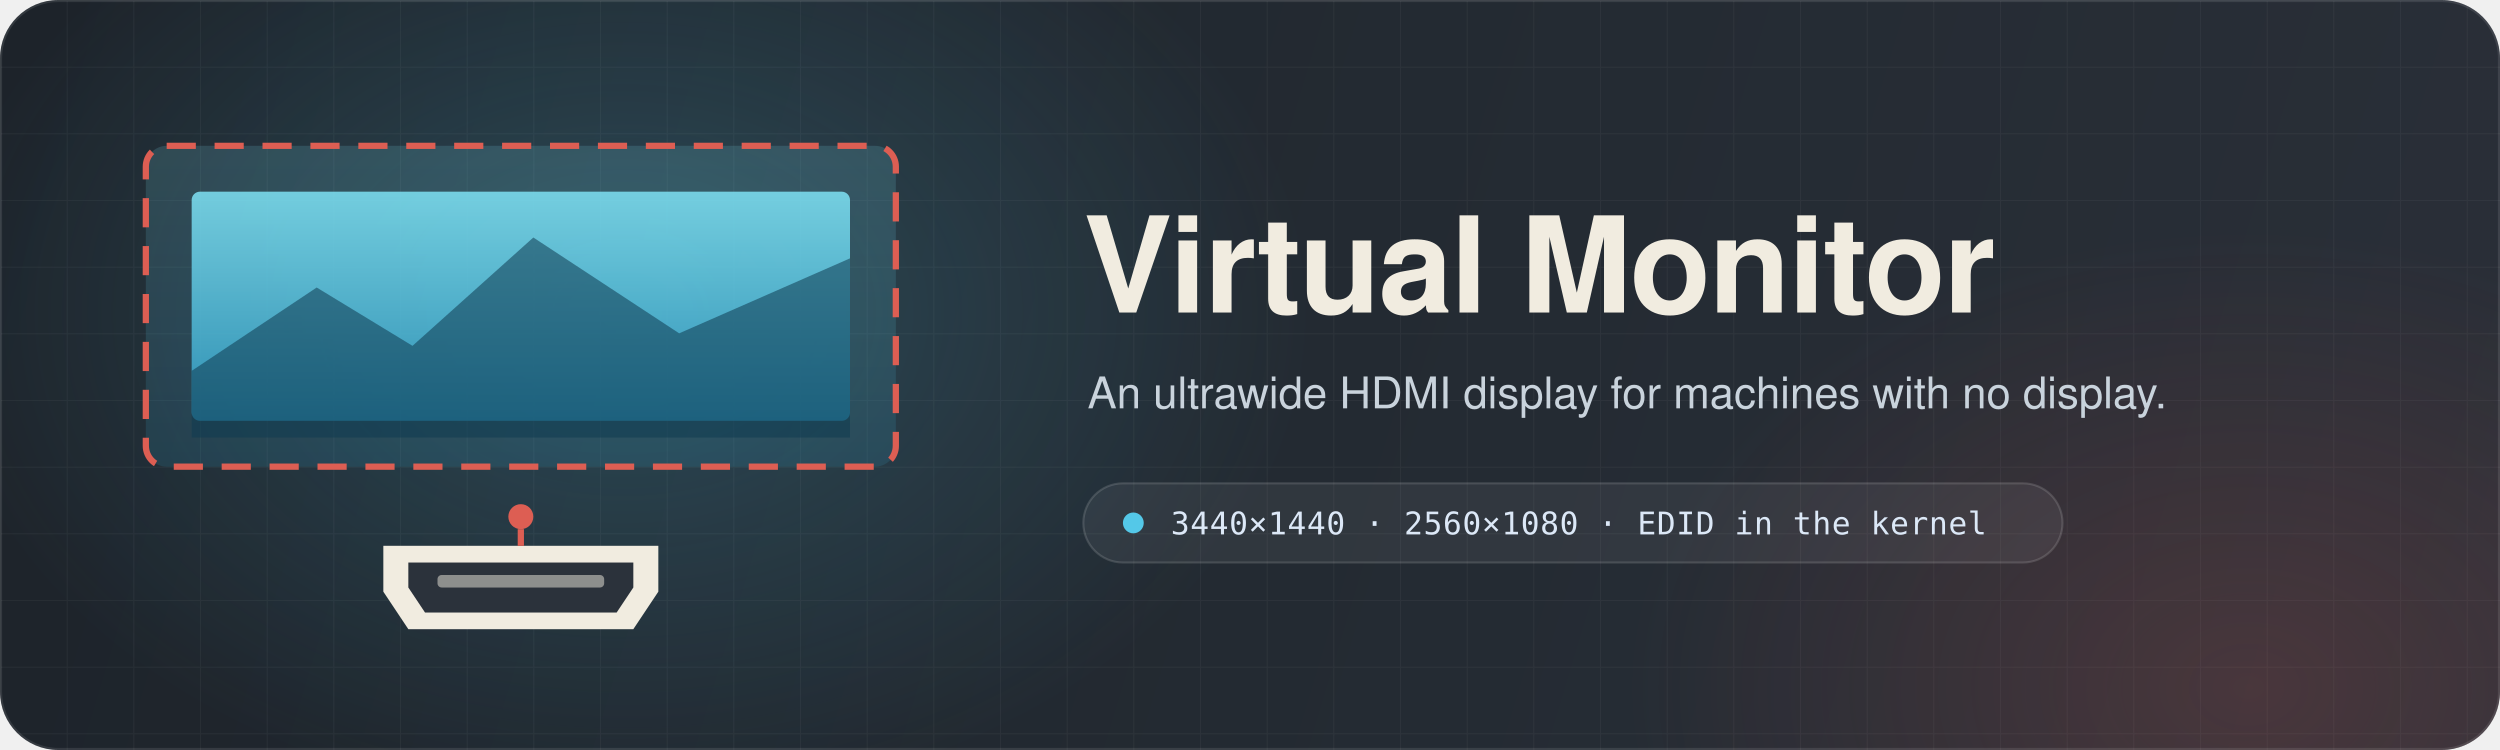
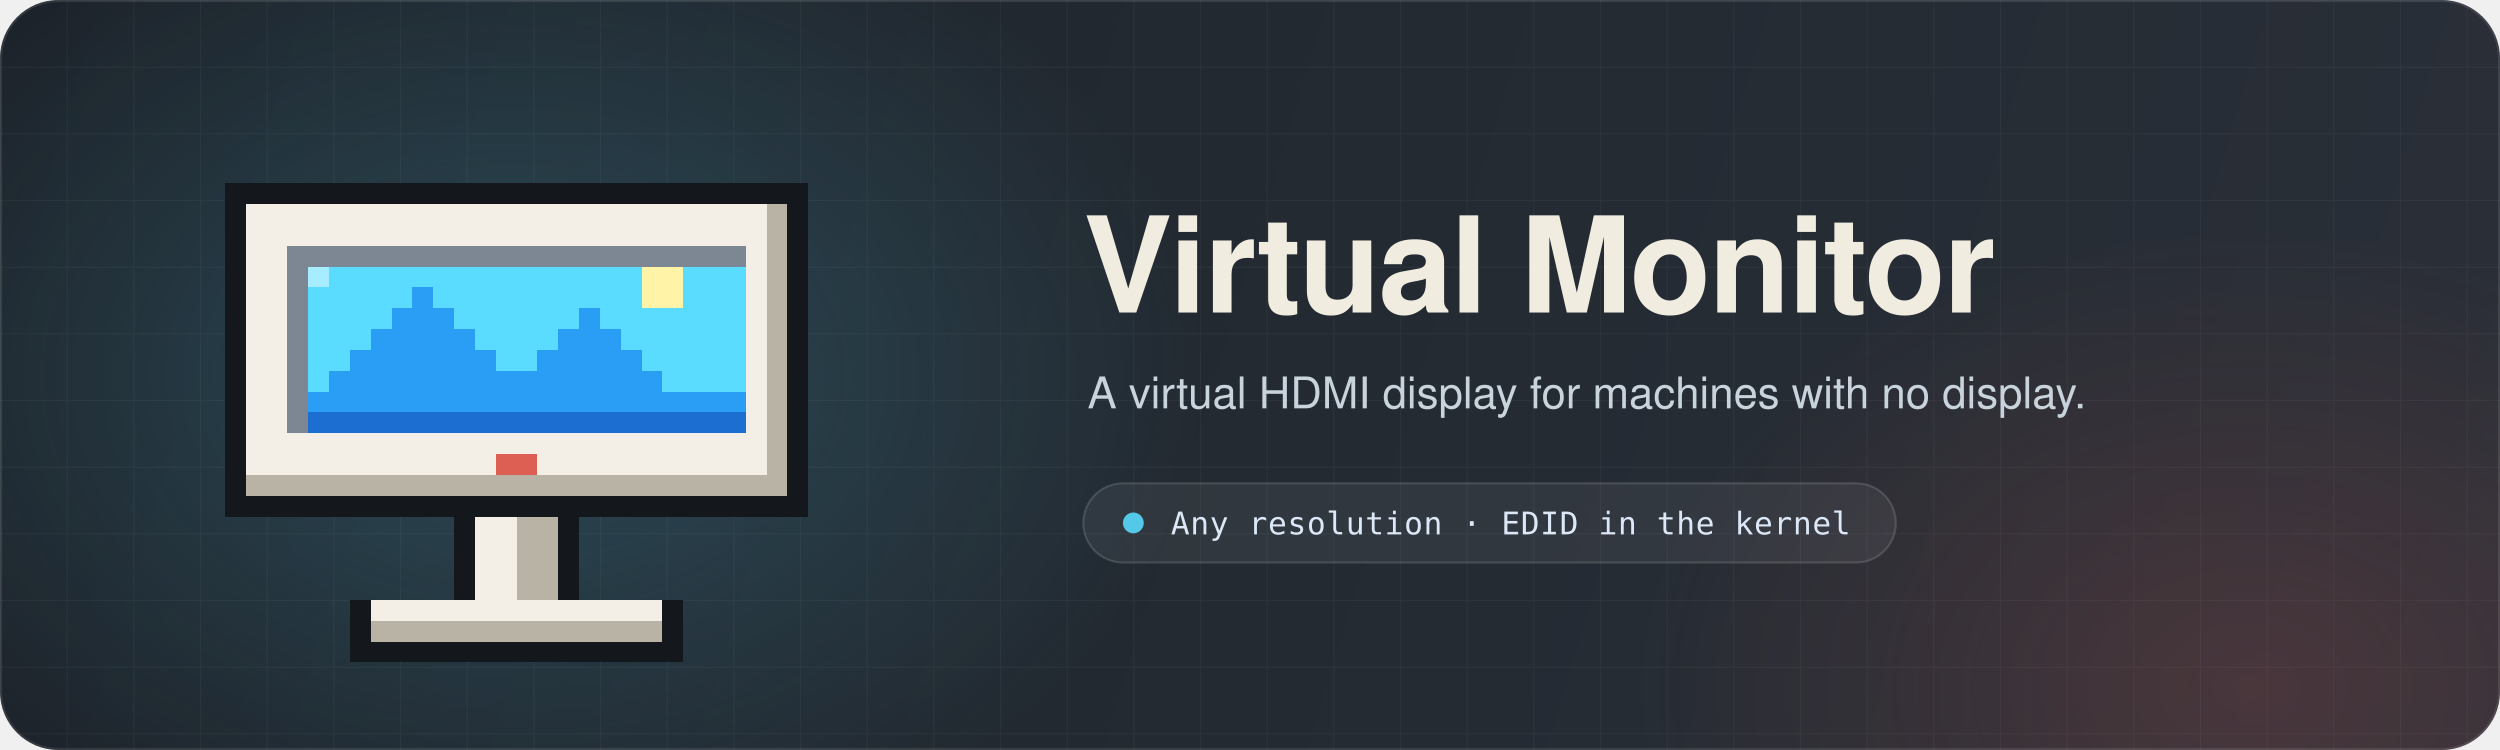
<svg xmlns="http://www.w3.org/2000/svg" viewBox="0 0 1200 360" fill="none" role="img" aria-labelledby="title description">
  <defs>
    <linearGradient id="background" x1="0" y1="0" x2="1200" y2="360" gradientUnits="userSpaceOnUse">
      <stop stop-color="#1D232A" />
      <stop offset=".6" stop-color="#242B33" />
      <stop offset="1" stop-color="#2A2F38" />
    </linearGradient>
    <linearGradient id="screen" x1="0" y1="0" x2="0" y2="1">
      <stop stop-color="#7FE3F5" />
      <stop offset="1" stop-color="#2F9CC4" />
    </linearGradient>
-     <radialGradient id="glow" cx="0" cy="0" r="1" gradientTransform="matrix(0 240 -330 0 300 150)" gradientUnits="userSpaceOnUse">
+     <radialGradient id="glow" cx="0" cy="0" r="1" gradientTransform="matrix(0 240 -330 0 250 180)" gradientUnits="userSpaceOnUse">
      <stop stop-color="#54C8E8" stop-opacity=".22" />
      <stop offset="1" stop-color="#54C8E8" stop-opacity="0" />
    </radialGradient>
    <radialGradient id="glowCoral" cx="0" cy="0" r="1" gradientTransform="matrix(0 220 -300 0 1080 330)" gradientUnits="userSpaceOnUse">
      <stop stop-color="#DD5E53" stop-opacity=".18" />
      <stop offset="1" stop-color="#DD5E53" stop-opacity="0" />
    </radialGradient>
    <pattern id="grid" width="32" height="32" patternUnits="userSpaceOnUse">
      <path d="M32 0H0v32" stroke="#FFFFFF" stroke-opacity=".04" />
    </pattern>
    <clipPath id="frame">
      <rect width="1200" height="360" rx="28" />
    </clipPath>
  </defs>
  <g clip-path="url(#frame)">
    <rect width="1200" height="360" fill="url(#background)" />
    <rect width="1200" height="360" fill="url(#grid)" />
    <rect width="1200" height="360" fill="url(#glow)" />
    <rect width="1200" height="360" fill="url(#glowCoral)" />
  </g>
  <rect x=".5" y=".5" width="1199" height="359" rx="27.5" stroke="#FFFFFF" stroke-opacity=".1" />
-   <g transform="translate(70 70)">
-     <rect x="0" y="0" width="360" height="154" rx="10" fill="url(#screen)" fill-opacity=".16" stroke="#DD5E53" stroke-width="3" stroke-dasharray="14 9" />
-     <rect x="22" y="22" width="316" height="110" rx="4" fill="url(#screen)" fill-opacity=".85" />
-     <path d="M22 108l60-40 46 28 58-52 70 46 82-36v86H22z" fill="#0F3B50" fill-opacity=".55" />
-   </g>
-   <g transform="translate(184 262)">
-     <path d="M0 0h132v22l-12 18H12L0 22z" fill="#F1ECE0" />
-     <path d="M12 8h108v12l-8 12H20l-8-12z" fill="#2B323B" />
-     <rect x="26" y="14" width="80" height="6" rx="2" fill="#F1ECE0" fill-opacity=".5" />
-     <circle cx="66" cy="-14" r="6" fill="#DD5E53" />
-     <path d="M66 -8v8" stroke="#DD5E53" stroke-width="3" />
+   <g transform="translate(88 38)" shape-rendering="crispEdges">
+     <rect x="20" y="50" width="280" height="10" fill="#14181d" />
+     <rect x="20" y="60" width="10" height="10" fill="#14181d" />
+     <rect x="30" y="60" width="250" height="10" fill="#f3efe6" />
+     <rect x="280" y="60" width="10" height="10" fill="#b9b3a6" />
+     <rect x="290" y="60" width="10" height="10" fill="#14181d" />
+     <rect x="20" y="70" width="10" height="10" fill="#14181d" />
+     <rect x="30" y="70" width="250" height="10" fill="#f3efe6" />
+     <rect x="280" y="70" width="10" height="10" fill="#b9b3a6" />
+     <rect x="290" y="70" width="10" height="10" fill="#14181d" />
+     <rect x="20" y="80" width="10" height="10" fill="#14181d" />
+     <rect x="30" y="80" width="20" height="10" fill="#f3efe6" />
+     <rect x="50" y="80" width="220" height="10" fill="#7d8794" />
+     <rect x="270" y="80" width="10" height="10" fill="#f3efe6" />
+     <rect x="280" y="80" width="10" height="10" fill="#b9b3a6" />
+     <rect x="290" y="80" width="10" height="10" fill="#14181d" />
+     <rect x="20" y="90" width="10" height="10" fill="#14181d" />
+     <rect x="30" y="90" width="20" height="10" fill="#f3efe6" />
+     <rect x="50" y="90" width="10" height="10" fill="#7d8794" />
+     <rect x="60" y="90" width="10" height="10" fill="#a8ecff" />
+     <rect x="70" y="90" width="150" height="10" fill="#59dcff" />
+     <rect x="220" y="90" width="20" height="10" fill="#fff3a8" />
+     <rect x="240" y="90" width="30" height="10" fill="#59dcff" />
+     <rect x="270" y="90" width="10" height="10" fill="#f3efe6" />
+     <rect x="280" y="90" width="10" height="10" fill="#b9b3a6" />
+     <rect x="290" y="90" width="10" height="10" fill="#14181d" />
+     <rect x="20" y="100" width="10" height="10" fill="#14181d" />
+     <rect x="30" y="100" width="20" height="10" fill="#f3efe6" />
+     <rect x="50" y="100" width="10" height="10" fill="#7d8794" />
+     <rect x="60" y="100" width="50" height="10" fill="#59dcff" />
+     <rect x="110" y="100" width="10" height="10" fill="#2a9df4" />
+     <rect x="120" y="100" width="100" height="10" fill="#59dcff" />
+     <rect x="220" y="100" width="20" height="10" fill="#fff3a8" />
+     <rect x="240" y="100" width="30" height="10" fill="#59dcff" />
+     <rect x="270" y="100" width="10" height="10" fill="#f3efe6" />
+     <rect x="280" y="100" width="10" height="10" fill="#b9b3a6" />
+     <rect x="290" y="100" width="10" height="10" fill="#14181d" />
+     <rect x="20" y="110" width="10" height="10" fill="#14181d" />
+     <rect x="30" y="110" width="20" height="10" fill="#f3efe6" />
+     <rect x="50" y="110" width="10" height="10" fill="#7d8794" />
+     <rect x="60" y="110" width="40" height="10" fill="#59dcff" />
+     <rect x="100" y="110" width="30" height="10" fill="#2a9df4" />
+     <rect x="130" y="110" width="60" height="10" fill="#59dcff" />
+     <rect x="190" y="110" width="10" height="10" fill="#2a9df4" />
+     <rect x="200" y="110" width="70" height="10" fill="#59dcff" />
+     <rect x="270" y="110" width="10" height="10" fill="#f3efe6" />
+     <rect x="280" y="110" width="10" height="10" fill="#b9b3a6" />
+     <rect x="290" y="110" width="10" height="10" fill="#14181d" />
+     <rect x="20" y="120" width="10" height="10" fill="#14181d" />
+     <rect x="30" y="120" width="20" height="10" fill="#f3efe6" />
+     <rect x="50" y="120" width="10" height="10" fill="#7d8794" />
+     <rect x="60" y="120" width="30" height="10" fill="#59dcff" />
+     <rect x="90" y="120" width="50" height="10" fill="#2a9df4" />
+     <rect x="140" y="120" width="40" height="10" fill="#59dcff" />
+     <rect x="180" y="120" width="30" height="10" fill="#2a9df4" />
+     <rect x="210" y="120" width="60" height="10" fill="#59dcff" />
+     <rect x="270" y="120" width="10" height="10" fill="#f3efe6" />
+     <rect x="280" y="120" width="10" height="10" fill="#b9b3a6" />
+     <rect x="290" y="120" width="10" height="10" fill="#14181d" />
+     <rect x="20" y="130" width="10" height="10" fill="#14181d" />
+     <rect x="30" y="130" width="20" height="10" fill="#f3efe6" />
+     <rect x="50" y="130" width="10" height="10" fill="#7d8794" />
+     <rect x="60" y="130" width="20" height="10" fill="#59dcff" />
+     <rect x="80" y="130" width="70" height="10" fill="#2a9df4" />
+     <rect x="150" y="130" width="20" height="10" fill="#59dcff" />
+     <rect x="170" y="130" width="50" height="10" fill="#2a9df4" />
+     <rect x="220" y="130" width="50" height="10" fill="#59dcff" />
+     <rect x="270" y="130" width="10" height="10" fill="#f3efe6" />
+     <rect x="280" y="130" width="10" height="10" fill="#b9b3a6" />
+     <rect x="290" y="130" width="10" height="10" fill="#14181d" />
+     <rect x="20" y="140" width="10" height="10" fill="#14181d" />
+     <rect x="30" y="140" width="20" height="10" fill="#f3efe6" />
+     <rect x="50" y="140" width="10" height="10" fill="#7d8794" />
+     <rect x="60" y="140" width="10" height="10" fill="#59dcff" />
+     <rect x="70" y="140" width="160" height="10" fill="#2a9df4" />
+     <rect x="230" y="140" width="40" height="10" fill="#59dcff" />
+     <rect x="270" y="140" width="10" height="10" fill="#f3efe6" />
+     <rect x="280" y="140" width="10" height="10" fill="#b9b3a6" />
+     <rect x="290" y="140" width="10" height="10" fill="#14181d" />
+     <rect x="20" y="150" width="10" height="10" fill="#14181d" />
+     <rect x="30" y="150" width="20" height="10" fill="#f3efe6" />
+     <rect x="50" y="150" width="10" height="10" fill="#7d8794" />
+     <rect x="60" y="150" width="210" height="10" fill="#2a9df4" />
+     <rect x="270" y="150" width="10" height="10" fill="#f3efe6" />
+     <rect x="280" y="150" width="10" height="10" fill="#b9b3a6" />
+     <rect x="290" y="150" width="10" height="10" fill="#14181d" />
+     <rect x="20" y="160" width="10" height="10" fill="#14181d" />
+     <rect x="30" y="160" width="20" height="10" fill="#f3efe6" />
+     <rect x="50" y="160" width="10" height="10" fill="#7d8794" />
+     <rect x="60" y="160" width="210" height="10" fill="#1c6fd1" />
+     <rect x="270" y="160" width="10" height="10" fill="#f3efe6" />
+     <rect x="280" y="160" width="10" height="10" fill="#b9b3a6" />
+     <rect x="290" y="160" width="10" height="10" fill="#14181d" />
+     <rect x="20" y="170" width="10" height="10" fill="#14181d" />
+     <rect x="30" y="170" width="250" height="10" fill="#f3efe6" />
+     <rect x="280" y="170" width="10" height="10" fill="#b9b3a6" />
+     <rect x="290" y="170" width="10" height="10" fill="#14181d" />
+     <rect x="20" y="180" width="10" height="10" fill="#14181d" />
+     <rect x="30" y="180" width="120" height="10" fill="#f3efe6" />
+     <rect x="150" y="180" width="20" height="10" fill="#dd5e53" />
+     <rect x="170" y="180" width="110" height="10" fill="#f3efe6" />
+     <rect x="280" y="180" width="10" height="10" fill="#b9b3a6" />
+     <rect x="290" y="180" width="10" height="10" fill="#14181d" />
+     <rect x="20" y="190" width="10" height="10" fill="#14181d" />
+     <rect x="30" y="190" width="260" height="10" fill="#b9b3a6" />
+     <rect x="290" y="190" width="10" height="10" fill="#14181d" />
+     <rect x="20" y="200" width="280" height="10" fill="#14181d" />
+     <rect x="130" y="210" width="10" height="10" fill="#14181d" />
+     <rect x="140" y="210" width="20" height="10" fill="#f3efe6" />
+     <rect x="160" y="210" width="20" height="10" fill="#b9b3a6" />
+     <rect x="180" y="210" width="10" height="10" fill="#14181d" />
+     <rect x="130" y="220" width="10" height="10" fill="#14181d" />
+     <rect x="140" y="220" width="20" height="10" fill="#f3efe6" />
+     <rect x="160" y="220" width="20" height="10" fill="#b9b3a6" />
+     <rect x="180" y="220" width="10" height="10" fill="#14181d" />
+     <rect x="130" y="230" width="10" height="10" fill="#14181d" />
+     <rect x="140" y="230" width="20" height="10" fill="#f3efe6" />
+     <rect x="160" y="230" width="20" height="10" fill="#b9b3a6" />
+     <rect x="180" y="230" width="10" height="10" fill="#14181d" />
+     <rect x="130" y="240" width="10" height="10" fill="#14181d" />
+     <rect x="140" y="240" width="20" height="10" fill="#f3efe6" />
+     <rect x="160" y="240" width="20" height="10" fill="#b9b3a6" />
+     <rect x="180" y="240" width="10" height="10" fill="#14181d" />
+     <rect x="80" y="250" width="10" height="10" fill="#14181d" />
+     <rect x="90" y="250" width="140" height="10" fill="#f3efe6" />
+     <rect x="230" y="250" width="10" height="10" fill="#14181d" />
+     <rect x="80" y="260" width="10" height="10" fill="#14181d" />
+     <rect x="90" y="260" width="140" height="10" fill="#b9b3a6" />
+     <rect x="230" y="260" width="10" height="10" fill="#14181d" />
+     <rect x="80" y="270" width="160" height="10" fill="#14181d" />
  </g>
  <g transform="translate(520 0)">
    <text x="0" y="150" fill="#F1ECE0" font-family="ui-sans-serif, system-ui, 'Segoe UI', Helvetica, Arial, sans-serif" font-size="64" font-weight="700" letter-spacing="-1">Virtual Monitor</text>
-     <text x="2" y="196" fill="#C9D3DC" font-family="ui-sans-serif, system-ui, 'Segoe UI', Helvetica, Arial, sans-serif" font-size="21">An ultrawide HDMI display for machines with no display.</text>
+     <text x="2" y="196" fill="#C9D3DC" font-family="ui-sans-serif, system-ui, 'Segoe UI', Helvetica, Arial, sans-serif" font-size="21">A virtual HDMI display for machines with no display.</text>
    <g transform="translate(0 232)">
-       <rect width="470" height="38" rx="19" fill="#FFFFFF" fill-opacity=".06" stroke="#FFFFFF" stroke-opacity=".14" />
+       <rect width="390" height="38" rx="19" fill="#FFFFFF" fill-opacity=".06" stroke="#FFFFFF" stroke-opacity=".14" />
      <circle cx="24" cy="19" r="5" fill="#54C8E8" />
-       <text x="42" y="24.5" fill="#DCE8F7" font-family="ui-monospace, 'SFMono-Regular', 'JetBrains Mono', Menlo, Consolas, monospace" font-size="15" letter-spacing=".3">3440×1440 · 2560×1080 · EDID in the kernel</text>
+       <text x="42" y="24.5" fill="#DCE8F7" font-family="ui-monospace, 'SFMono-Regular', 'JetBrains Mono', Menlo, Consolas, monospace" font-size="15" letter-spacing=".3">Any resolution · EDID in the kernel</text>
    </g>
  </g>
</svg>
